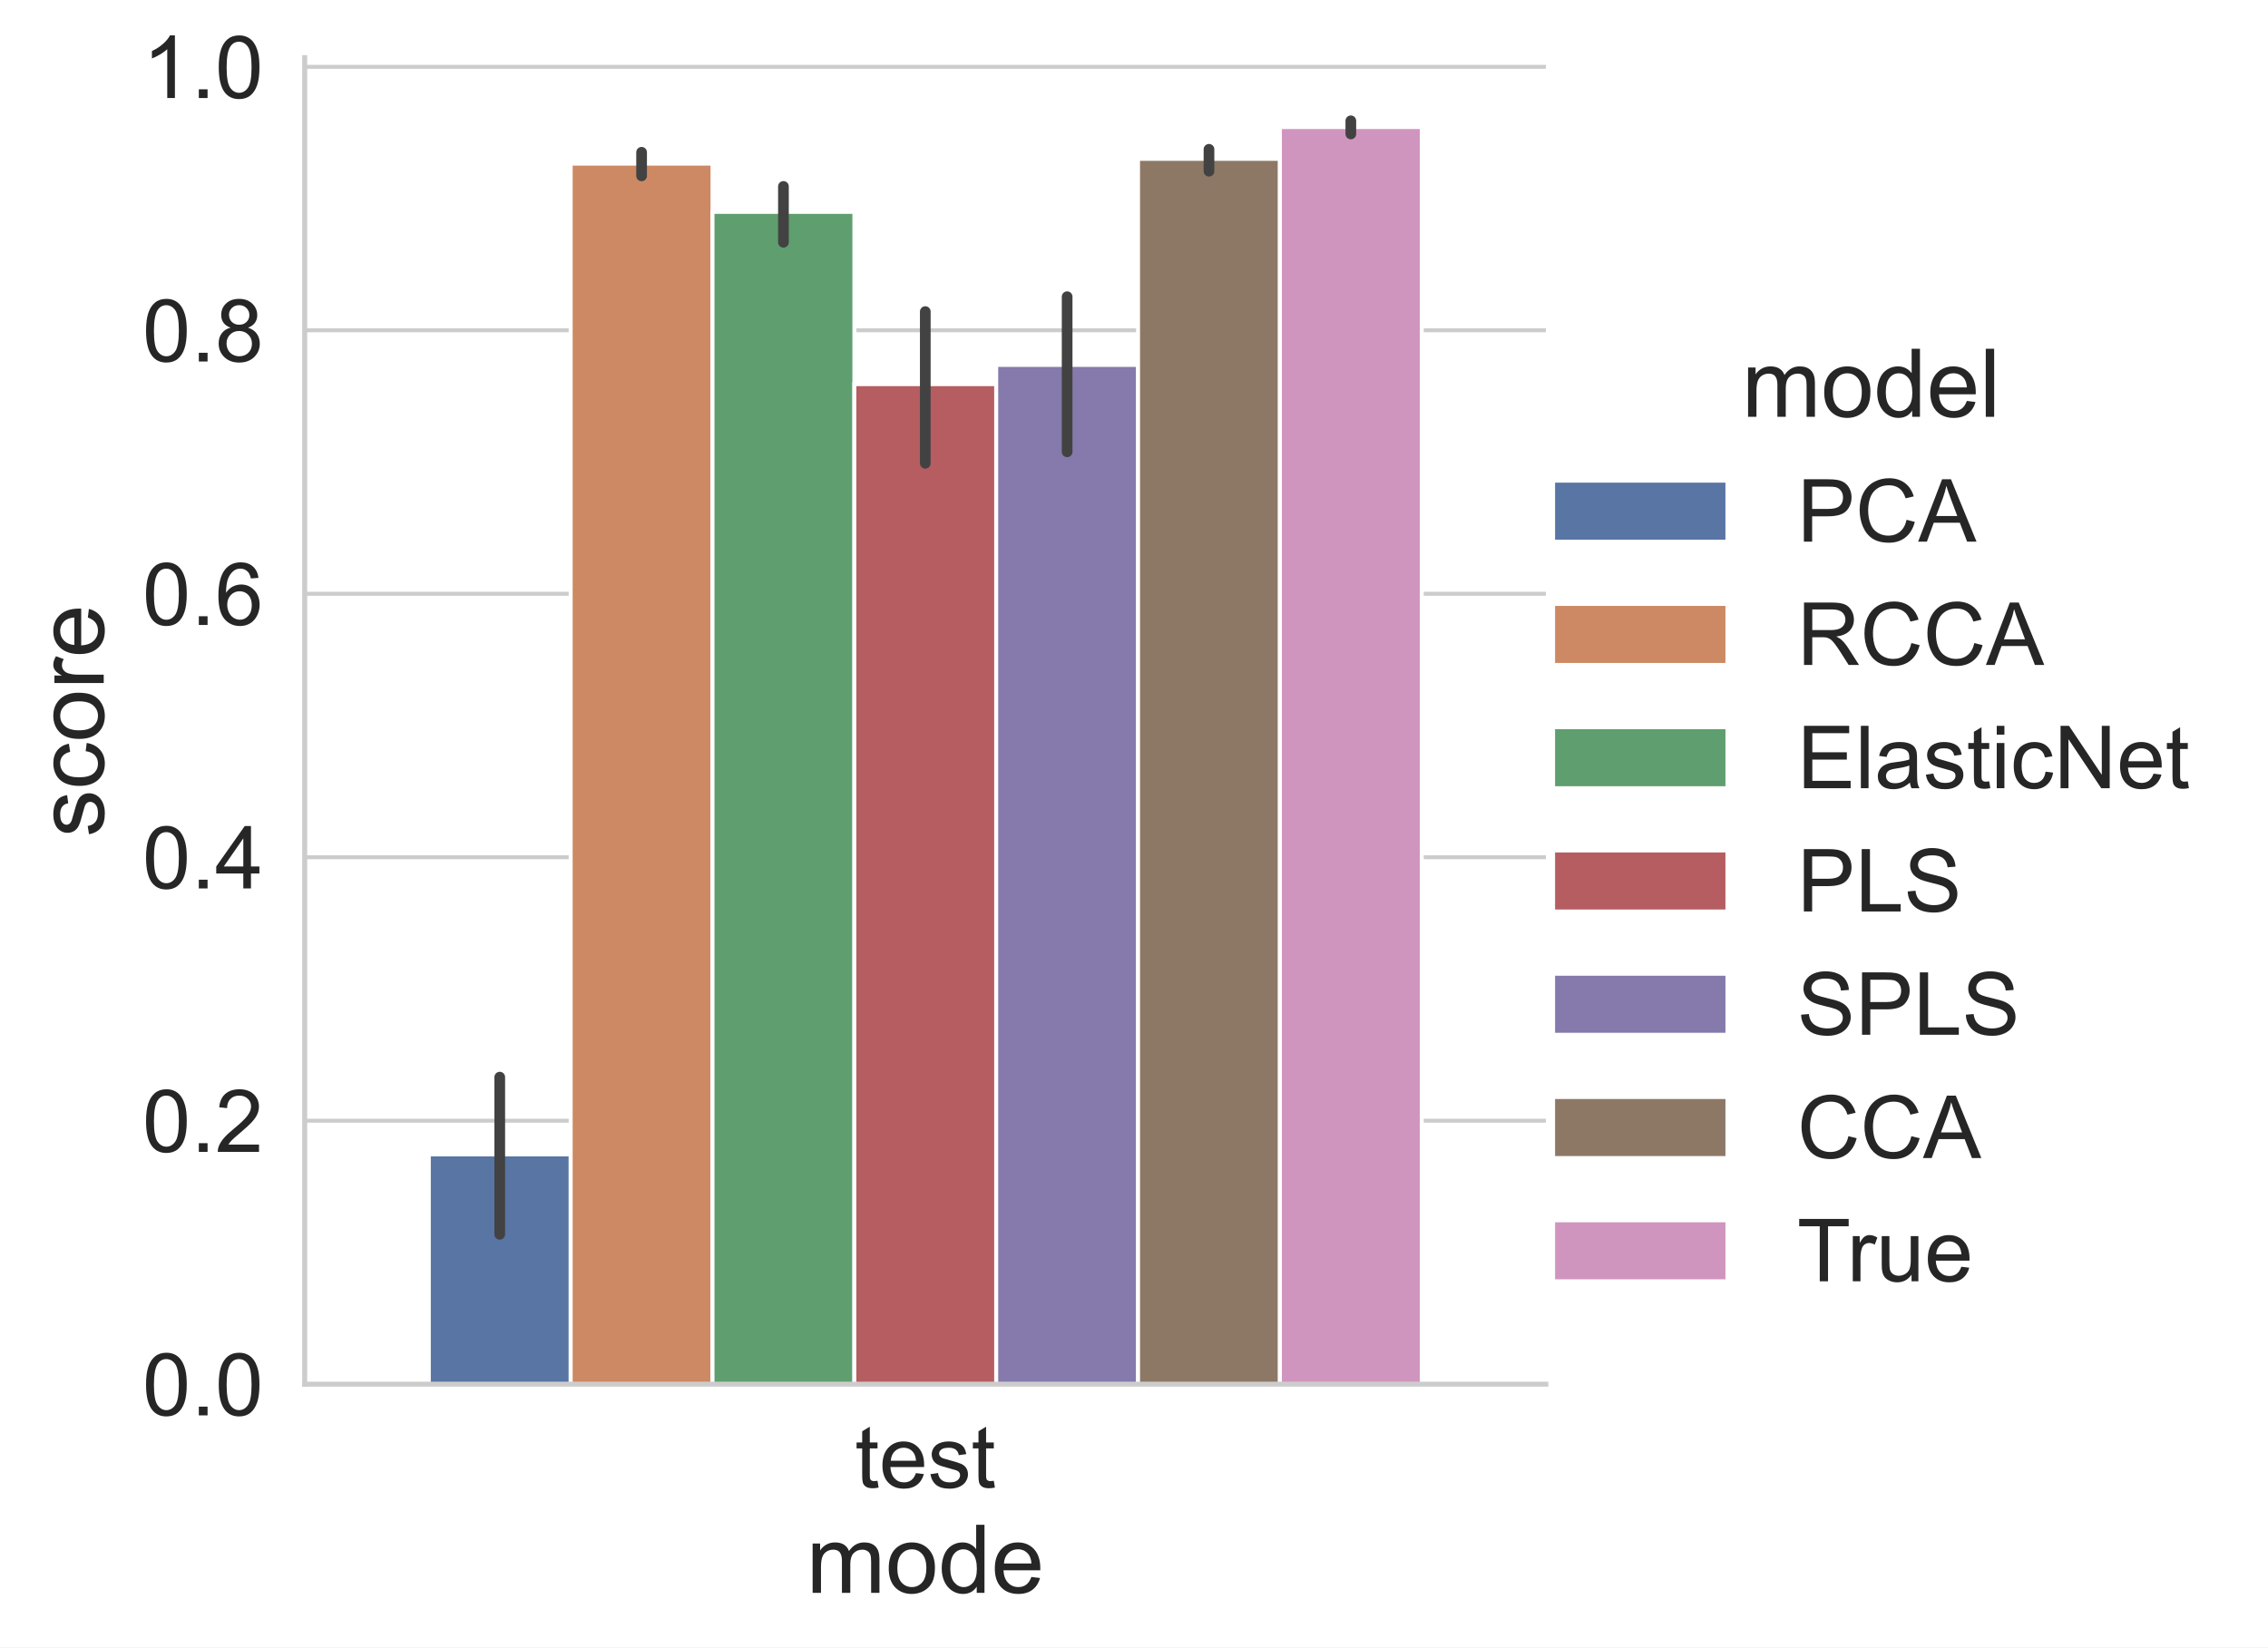
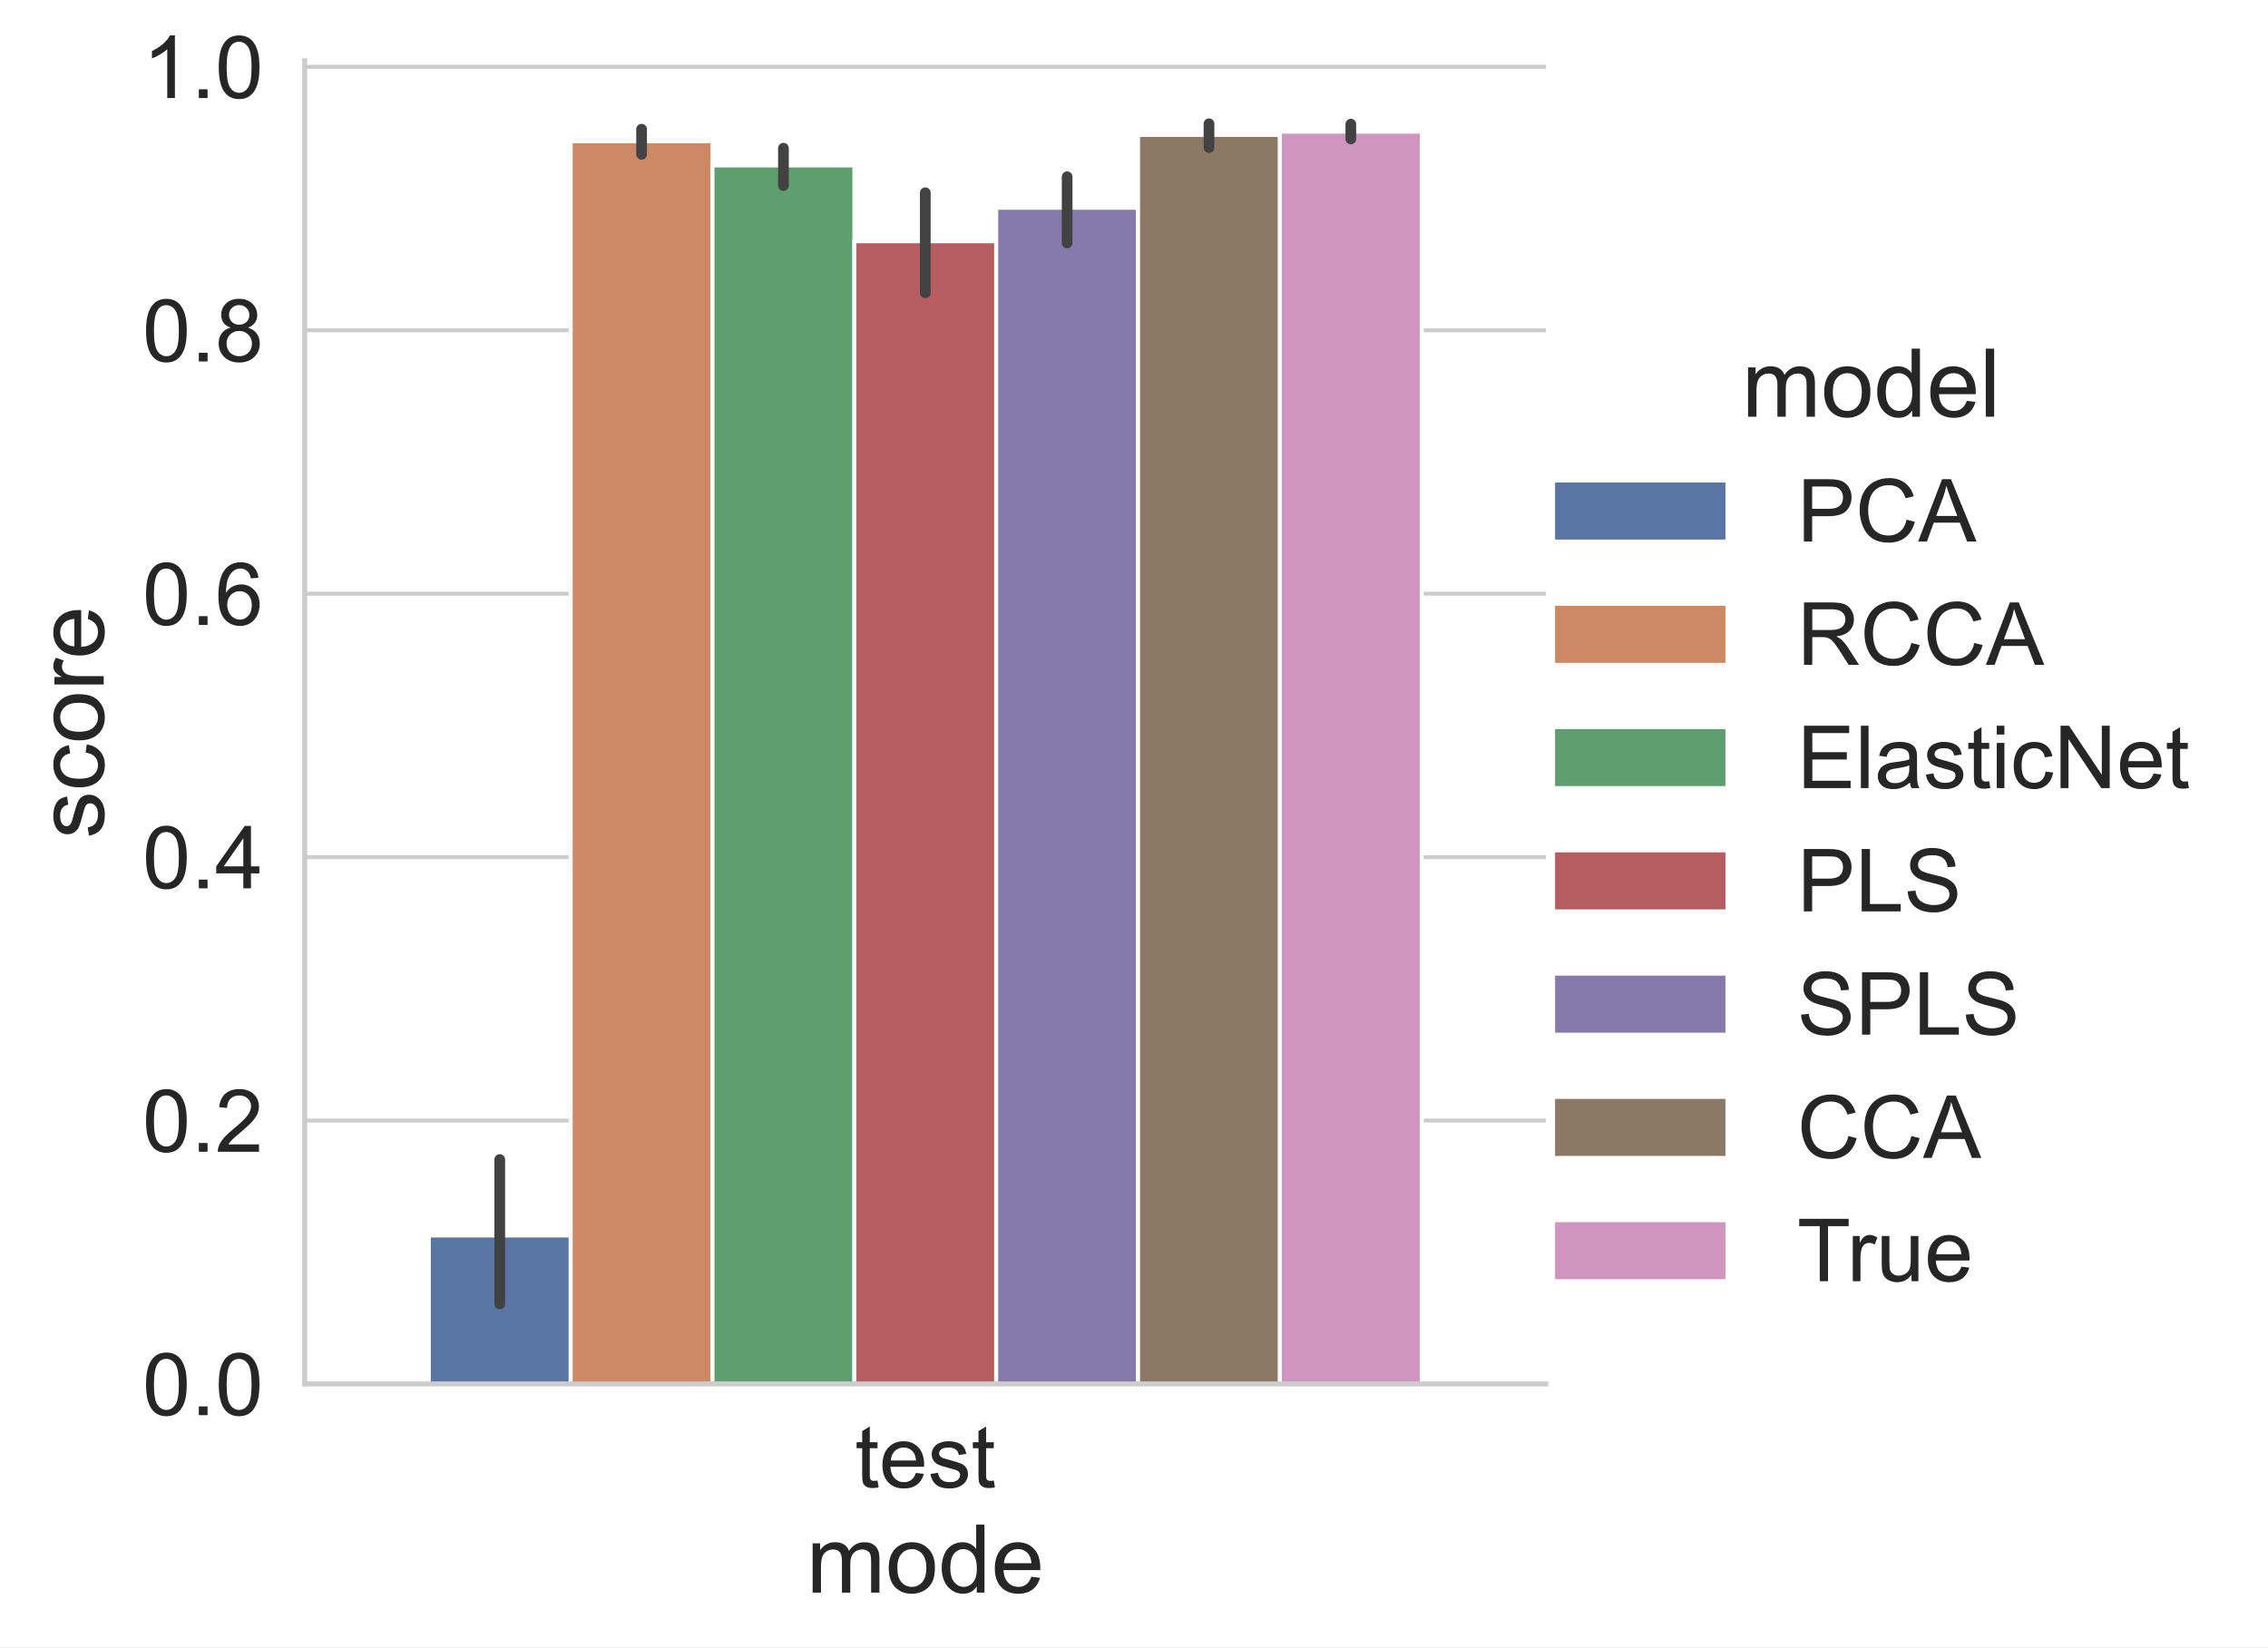
- <svg xmlns="http://www.w3.org/2000/svg" xmlns:xlink="http://www.w3.org/1999/xlink" width="457.925pt" height="332.695pt" viewBox="0 0 457.925 332.695" version="1.1">
+ <svg xmlns="http://www.w3.org/2000/svg" xmlns:xlink="http://www.w3.org/1999/xlink" width="457.925pt" height="332.654pt" viewBox="0 0 457.925 332.654" version="1.1">
  <defs>
    <style type="text/css">*{stroke-linejoin: round; stroke-linecap: butt}</style>
  </defs>
  <g id="figure_1">
    <g id="patch_1">
-       <path d="M 0 332.695  L 457.925 332.695  L 457.925 0  L 0 0  z " style="fill: #ffffff" />
+       <path d="M 0 332.654  L 457.925 332.654  L 457.925 0  L 0 0  z " style="fill: #ffffff" />
    </g>
    <g id="axes_1">
      <g id="patch_2">
-         <path d="M 61.523 279.541  L 312.121 279.541  L 312.121 11.641  L 61.523 11.641  z " style="fill: #ffffff" />
+         <path d="M 61.523 279.499  L 312.121 279.499  L 312.121 12.267  L 61.523 12.267  z " style="fill: #ffffff" />
      </g>
      <g id="matplotlib.axis_1">
        <g id="xtick_1">
          <g id="text_1">
-             <g style="fill: #262626" transform="translate(172.6391 300.4384) scale(0.176 -0.176)">
+             <g style="fill: #262626" transform="translate(172.6391 300.3966) scale(0.176 -0.176)">
              <defs>
                <path id="ArialMT-74" d="M 1650 503  L 1731 6  Q 1494 -44 1306 -44  Q 1000 -44 831 53  Q 663 150 594 308  Q 525 466 525 972  L 525 2881  L 113 2881  L 113 3319  L 525 3319  L 525 4141  L 1084 4478  L 1084 3319  L 1650 3319  L 1650 2881  L 1084 2881  L 1084 941  Q 1084 700 1114 631  Q 1144 563 1211 522  Q 1278 481 1403 481  Q 1497 481 1650 503  z " transform="scale(0.015625)" />
                <path id="ArialMT-65" d="M 2694 1069  L 3275 997  Q 3138 488 2766 206  Q 2394 -75 1816 -75  Q 1088 -75 661 373  Q 234 822 234 1631  Q 234 2469 665 2931  Q 1097 3394 1784 3394  Q 2450 3394 2872 2941  Q 3294 2488 3294 1666  Q 3294 1616 3291 1516  L 816 1516  Q 847 969 1125 678  Q 1403 388 1819 388  Q 2128 388 2347 550  Q 2566 713 2694 1069  z M 847 1978  L 2700 1978  Q 2663 2397 2488 2606  Q 2219 2931 1791 2931  Q 1403 2931 1139 2672  Q 875 2413 847 1978  z " transform="scale(0.015625)" />
                <path id="ArialMT-73" d="M 197 991  L 753 1078  Q 800 744 1014 566  Q 1228 388 1613 388  Q 2000 388 2187 545  Q 2375 703 2375 916  Q 2375 1106 2209 1216  Q 2094 1291 1634 1406  Q 1016 1563 777 1677  Q 538 1791 414 1992  Q 291 2194 291 2438  Q 291 2659 392 2848  Q 494 3038 669 3163  Q 800 3259 1026 3326  Q 1253 3394 1513 3394  Q 1903 3394 2198 3281  Q 2494 3169 2634 2976  Q 2775 2784 2828 2463  L 2278 2388  Q 2241 2644 2061 2787  Q 1881 2931 1553 2931  Q 1166 2931 1000 2803  Q 834 2675 834 2503  Q 834 2394 903 2306  Q 972 2216 1119 2156  Q 1203 2125 1616 2013  Q 2213 1853 2448 1751  Q 2684 1650 2818 1456  Q 2953 1263 2953 975  Q 2953 694 2789 445  Q 2625 197 2315 61  Q 2006 -75 1616 -75  Q 969 -75 630 194  Q 291 463 197 991  z " transform="scale(0.015625)" />
              </defs>
              <use xlink:href="#ArialMT-74" />
              <use xlink:href="#ArialMT-65" x="27.783" />
              <use xlink:href="#ArialMT-73" x="83.398" />
              <use xlink:href="#ArialMT-74" x="133.398" />
            </g>
          </g>
        </g>
        <g id="text_2">
-           <g style="fill: #262626" transform="translate(162.8102 321.6794) scale(0.192 -0.192)">
+           <g style="fill: #262626" transform="translate(162.8102 321.6376) scale(0.192 -0.192)">
            <defs>
              <path id="ArialMT-6d" d="M 422 0  L 422 3319  L 925 3319  L 925 2853  Q 1081 3097 1340 3245  Q 1600 3394 1931 3394  Q 2300 3394 2536 3241  Q 2772 3088 2869 2813  Q 3263 3394 3894 3394  Q 4388 3394 4653 3120  Q 4919 2847 4919 2278  L 4919 0  L 4359 0  L 4359 2091  Q 4359 2428 4304 2576  Q 4250 2725 4106 2815  Q 3963 2906 3769 2906  Q 3419 2906 3187 2673  Q 2956 2441 2956 1928  L 2956 0  L 2394 0  L 2394 2156  Q 2394 2531 2256 2718  Q 2119 2906 1806 2906  Q 1569 2906 1367 2781  Q 1166 2656 1075 2415  Q 984 2175 984 1722  L 984 0  L 422 0  z " transform="scale(0.015625)" />
              <path id="ArialMT-6f" d="M 213 1659  Q 213 2581 725 3025  Q 1153 3394 1769 3394  Q 2453 3394 2887 2945  Q 3322 2497 3322 1706  Q 3322 1066 3130 698  Q 2938 331 2570 128  Q 2203 -75 1769 -75  Q 1072 -75 642 372  Q 213 819 213 1659  z M 791 1659  Q 791 1022 1069 705  Q 1347 388 1769 388  Q 2188 388 2466 706  Q 2744 1025 2744 1678  Q 2744 2294 2464 2611  Q 2184 2928 1769 2928  Q 1347 2928 1069 2612  Q 791 2297 791 1659  z " transform="scale(0.015625)" />
              <path id="ArialMT-64" d="M 2575 0  L 2575 419  Q 2259 -75 1647 -75  Q 1250 -75 917 144  Q 584 363 401 755  Q 219 1147 219 1656  Q 219 2153 384 2558  Q 550 2963 881 3178  Q 1213 3394 1622 3394  Q 1922 3394 2156 3267  Q 2391 3141 2538 2938  L 2538 4581  L 3097 4581  L 3097 0  L 2575 0  z M 797 1656  Q 797 1019 1065 703  Q 1334 388 1700 388  Q 2069 388 2326 689  Q 2584 991 2584 1609  Q 2584 2291 2321 2609  Q 2059 2928 1675 2928  Q 1300 2928 1048 2622  Q 797 2316 797 1656  z " transform="scale(0.015625)" />
            </defs>
            <use xlink:href="#ArialMT-6d" />
            <use xlink:href="#ArialMT-6f" x="83.301" />
            <use xlink:href="#ArialMT-64" x="138.916" />
            <use xlink:href="#ArialMT-65" x="194.531" />
          </g>
        </g>
      </g>
      <g id="matplotlib.axis_2">
        <g id="ytick_1">
          <g id="line2d_1">
-             <path d="M 61.523 279.541  L 312.121 279.541  " clip-path="url(#p1c63a9dd86)" style="fill: none; stroke: #cccccc; stroke-width: 0.8; stroke-linecap: round" />
+             <path d="M 61.523 279.499  L 312.121 279.499  " clip-path="url(#p848661e777)" style="fill: none; stroke: #cccccc; stroke-width: 0.8; stroke-linecap: round" />
          </g>
          <g id="text_3">
-             <g style="fill: #262626" transform="translate(28.759 285.8395) scale(0.176 -0.176)">
+             <g style="fill: #262626" transform="translate(28.759 285.7977) scale(0.176 -0.176)">
              <defs>
                <path id="ArialMT-30" d="M 266 2259  Q 266 3072 433 3567  Q 600 4063 929 4331  Q 1259 4600 1759 4600  Q 2128 4600 2406 4451  Q 2684 4303 2865 4023  Q 3047 3744 3150 3342  Q 3253 2941 3253 2259  Q 3253 1453 3087 958  Q 2922 463 2592 192  Q 2263 -78 1759 -78  Q 1097 -78 719 397  Q 266 969 266 2259  z M 844 2259  Q 844 1131 1108 757  Q 1372 384 1759 384  Q 2147 384 2411 759  Q 2675 1134 2675 2259  Q 2675 3391 2411 3762  Q 2147 4134 1753 4134  Q 1366 4134 1134 3806  Q 844 3388 844 2259  z " transform="scale(0.015625)" />
                <path id="ArialMT-2e" d="M 581 0  L 581 641  L 1222 641  L 1222 0  L 581 0  z " transform="scale(0.015625)" />
              </defs>
              <use xlink:href="#ArialMT-30" />
              <use xlink:href="#ArialMT-2e" x="55.615" />
              <use xlink:href="#ArialMT-30" x="83.398" />
            </g>
          </g>
        </g>
        <g id="ytick_2">
          <g id="line2d_2">
-             <path d="M 61.523 226.332  L 312.121 226.332  " clip-path="url(#p1c63a9dd86)" style="fill: none; stroke: #cccccc; stroke-width: 0.8; stroke-linecap: round" />
+             <path d="M 61.523 226.299  L 312.121 226.299  " clip-path="url(#p848661e777)" style="fill: none; stroke: #cccccc; stroke-width: 0.8; stroke-linecap: round" />
          </g>
          <g id="text_4">
-             <g style="fill: #262626" transform="translate(28.759 232.6311) scale(0.176 -0.176)">
+             <g style="fill: #262626" transform="translate(28.759 232.5977) scale(0.176 -0.176)">
              <defs>
                <path id="ArialMT-32" d="M 3222 541  L 3222 0  L 194 0  Q 188 203 259 391  Q 375 700 629 1000  Q 884 1300 1366 1694  Q 2113 2306 2375 2664  Q 2638 3022 2638 3341  Q 2638 3675 2398 3904  Q 2159 4134 1775 4134  Q 1369 4134 1125 3890  Q 881 3647 878 3216  L 300 3275  Q 359 3922 746 4261  Q 1134 4600 1788 4600  Q 2447 4600 2831 4234  Q 3216 3869 3216 3328  Q 3216 3053 3103 2787  Q 2991 2522 2730 2228  Q 2469 1934 1863 1422  Q 1356 997 1212 845  Q 1069 694 975 541  L 3222 541  z " transform="scale(0.015625)" />
              </defs>
              <use xlink:href="#ArialMT-30" />
              <use xlink:href="#ArialMT-2e" x="55.615" />
              <use xlink:href="#ArialMT-32" x="83.398" />
            </g>
          </g>
        </g>
        <g id="ytick_3">
          <g id="line2d_3">
-             <path d="M 61.523 173.124  L 312.121 173.124  " clip-path="url(#p1c63a9dd86)" style="fill: none; stroke: #cccccc; stroke-width: 0.8; stroke-linecap: round" />
+             <path d="M 61.523 173.099  L 312.121 173.099  " clip-path="url(#p848661e777)" style="fill: none; stroke: #cccccc; stroke-width: 0.8; stroke-linecap: round" />
          </g>
          <g id="text_5">
-             <g style="fill: #262626" transform="translate(28.759 179.4228) scale(0.176 -0.176)">
+             <g style="fill: #262626" transform="translate(28.759 179.3977) scale(0.176 -0.176)">
              <defs>
                <path id="ArialMT-34" d="M 2069 0  L 2069 1097  L 81 1097  L 81 1613  L 2172 4581  L 2631 4581  L 2631 1613  L 3250 1613  L 3250 1097  L 2631 1097  L 2631 0  L 2069 0  z M 2069 1613  L 2069 3678  L 634 1613  L 2069 1613  z " transform="scale(0.015625)" />
              </defs>
              <use xlink:href="#ArialMT-30" />
              <use xlink:href="#ArialMT-2e" x="55.615" />
              <use xlink:href="#ArialMT-34" x="83.398" />
            </g>
          </g>
        </g>
        <g id="ytick_4">
          <g id="line2d_4">
-             <path d="M 61.523 119.916  L 312.121 119.916  " clip-path="url(#p1c63a9dd86)" style="fill: none; stroke: #cccccc; stroke-width: 0.8; stroke-linecap: round" />
+             <path d="M 61.523 119.899  L 312.121 119.899  " clip-path="url(#p848661e777)" style="fill: none; stroke: #cccccc; stroke-width: 0.8; stroke-linecap: round" />
          </g>
          <g id="text_6">
-             <g style="fill: #262626" transform="translate(28.759 126.2144) scale(0.176 -0.176)">
+             <g style="fill: #262626" transform="translate(28.759 126.1977) scale(0.176 -0.176)">
              <defs>
                <path id="ArialMT-36" d="M 3184 3459  L 2625 3416  Q 2550 3747 2413 3897  Q 2184 4138 1850 4138  Q 1581 4138 1378 3988  Q 1113 3794 959 3422  Q 806 3050 800 2363  Q 1003 2672 1297 2822  Q 1591 2972 1913 2972  Q 2475 2972 2870 2558  Q 3266 2144 3266 1488  Q 3266 1056 3080 686  Q 2894 316 2569 119  Q 2244 -78 1831 -78  Q 1128 -78 684 439  Q 241 956 241 2144  Q 241 3472 731 4075  Q 1159 4600 1884 4600  Q 2425 4600 2770 4297  Q 3116 3994 3184 3459  z M 888 1484  Q 888 1194 1011 928  Q 1134 663 1356 523  Q 1578 384 1822 384  Q 2178 384 2434 671  Q 2691 959 2691 1453  Q 2691 1928 2437 2201  Q 2184 2475 1800 2475  Q 1419 2475 1153 2201  Q 888 1928 888 1484  z " transform="scale(0.015625)" />
              </defs>
              <use xlink:href="#ArialMT-30" />
              <use xlink:href="#ArialMT-2e" x="55.615" />
              <use xlink:href="#ArialMT-36" x="83.398" />
            </g>
          </g>
        </g>
        <g id="ytick_5">
          <g id="line2d_5">
-             <path d="M 61.523 66.707  L 312.121 66.707  " clip-path="url(#p1c63a9dd86)" style="fill: none; stroke: #cccccc; stroke-width: 0.8; stroke-linecap: round" />
+             <path d="M 61.523 66.699  L 312.121 66.699  " clip-path="url(#p848661e777)" style="fill: none; stroke: #cccccc; stroke-width: 0.8; stroke-linecap: round" />
          </g>
          <g id="text_7">
-             <g style="fill: #262626" transform="translate(28.759 73.0061) scale(0.176 -0.176)">
+             <g style="fill: #262626" transform="translate(28.759 72.99775) scale(0.176 -0.176)">
              <defs>
                <path id="ArialMT-38" d="M 1131 2484  Q 781 2613 612 2850  Q 444 3088 444 3419  Q 444 3919 803 4259  Q 1163 4600 1759 4600  Q 2359 4600 2725 4251  Q 3091 3903 3091 3403  Q 3091 3084 2923 2848  Q 2756 2613 2416 2484  Q 2838 2347 3058 2040  Q 3278 1734 3278 1309  Q 3278 722 2862 322  Q 2447 -78 1769 -78  Q 1091 -78 675 323  Q 259 725 259 1325  Q 259 1772 486 2073  Q 713 2375 1131 2484  z M 1019 3438  Q 1019 3113 1228 2906  Q 1438 2700 1772 2700  Q 2097 2700 2305 2904  Q 2513 3109 2513 3406  Q 2513 3716 2298 3927  Q 2084 4138 1766 4138  Q 1444 4138 1231 3931  Q 1019 3725 1019 3438  z M 838 1322  Q 838 1081 952 856  Q 1066 631 1291 507  Q 1516 384 1775 384  Q 2178 384 2440 643  Q 2703 903 2703 1303  Q 2703 1709 2433 1975  Q 2163 2241 1756 2241  Q 1359 2241 1098 1978  Q 838 1716 838 1322  z " transform="scale(0.015625)" />
              </defs>
              <use xlink:href="#ArialMT-30" />
              <use xlink:href="#ArialMT-2e" x="55.615" />
              <use xlink:href="#ArialMT-38" x="83.398" />
            </g>
          </g>
        </g>
        <g id="ytick_6">
          <g id="line2d_6">
-             <path d="M 61.523 13.499  L 312.121 13.499  " clip-path="url(#p1c63a9dd86)" style="fill: none; stroke: #cccccc; stroke-width: 0.8; stroke-linecap: round" />
+             <path d="M 61.523 13.499  L 312.121 13.499  " clip-path="url(#p848661e777)" style="fill: none; stroke: #cccccc; stroke-width: 0.8; stroke-linecap: round" />
          </g>
          <g id="text_8">
            <g style="fill: #262626" transform="translate(28.759 19.79775) scale(0.176 -0.176)">
              <defs>
                <path id="ArialMT-31" d="M 2384 0  L 1822 0  L 1822 3584  Q 1619 3391 1289 3197  Q 959 3003 697 2906  L 697 3450  Q 1169 3672 1522 3987  Q 1875 4303 2022 4600  L 2384 4600  L 2384 0  z " transform="scale(0.015625)" />
              </defs>
              <use xlink:href="#ArialMT-31" />
              <use xlink:href="#ArialMT-2e" x="55.615" />
              <use xlink:href="#ArialMT-30" x="83.398" />
            </g>
          </g>
        </g>
        <g id="text_9">
-           <g style="fill: #262626" transform="translate(20.943 169.0644) rotate(-90) scale(0.192 -0.192)">
+           <g style="fill: #262626" transform="translate(20.943 169.3565) rotate(-90) scale(0.192 -0.192)">
            <defs>
              <path id="ArialMT-63" d="M 2588 1216  L 3141 1144  Q 3050 572 2676 248  Q 2303 -75 1759 -75  Q 1078 -75 664 370  Q 250 816 250 1647  Q 250 2184 428 2587  Q 606 2991 970 3192  Q 1334 3394 1763 3394  Q 2303 3394 2647 3120  Q 2991 2847 3088 2344  L 2541 2259  Q 2463 2594 2264 2762  Q 2066 2931 1784 2931  Q 1359 2931 1093 2626  Q 828 2322 828 1663  Q 828 994 1084 691  Q 1341 388 1753 388  Q 2084 388 2306 591  Q 2528 794 2588 1216  z " transform="scale(0.015625)" />
              <path id="ArialMT-72" d="M 416 0  L 416 3319  L 922 3319  L 922 2816  Q 1116 3169 1280 3281  Q 1444 3394 1641 3394  Q 1925 3394 2219 3213  L 2025 2691  Q 1819 2813 1613 2813  Q 1428 2813 1281 2702  Q 1134 2591 1072 2394  Q 978 2094 978 1738  L 978 0  L 416 0  z " transform="scale(0.015625)" />
            </defs>
            <use xlink:href="#ArialMT-73" />
            <use xlink:href="#ArialMT-63" x="50" />
            <use xlink:href="#ArialMT-6f" x="100" />
            <use xlink:href="#ArialMT-72" x="155.615" />
            <use xlink:href="#ArialMT-65" x="188.916" />
          </g>
        </g>
      </g>
      <g id="patch_3">
-         <path d="M 86.583 279.541  L 115.223 279.541  L 115.223 233.137  L 86.583 233.137  z " clip-path="url(#p1c63a9dd86)" style="fill: #5875a4; stroke: #ffffff; stroke-width: 0.8; stroke-linejoin: miter" />
+         <path d="M 86.583 279.499  L 115.223 279.499  L 115.223 249.52  L 86.583 249.52  z " clip-path="url(#p848661e777)" style="fill: #5875a4; stroke: #ffffff; stroke-width: 0.8; stroke-linejoin: miter" />
      </g>
      <g id="patch_4">
-         <path d="M 115.223 279.541  L 143.862 279.541  L 143.862 33.053  L 115.223 33.053  z " clip-path="url(#p1c63a9dd86)" style="fill: #cc8963; stroke: #ffffff; stroke-width: 0.8; stroke-linejoin: miter" />
+         <path d="M 115.223 279.499  L 143.862 279.499  L 143.862 28.531  L 115.223 28.531  z " clip-path="url(#p848661e777)" style="fill: #cc8963; stroke: #ffffff; stroke-width: 0.8; stroke-linejoin: miter" />
      </g>
      <g id="patch_5">
-         <path d="M 143.862 279.541  L 172.502 279.541  L 172.502 42.787  L 143.862 42.787  z " clip-path="url(#p1c63a9dd86)" style="fill: #5f9e6e; stroke: #ffffff; stroke-width: 0.8; stroke-linejoin: miter" />
+         <path d="M 143.862 279.499  L 172.502 279.499  L 172.502 33.418  L 143.862 33.418  z " clip-path="url(#p848661e777)" style="fill: #5f9e6e; stroke: #ffffff; stroke-width: 0.8; stroke-linejoin: miter" />
      </g>
      <g id="patch_6">
-         <path d="M 172.502 279.541  L 201.142 279.541  L 201.142 77.584  L 172.502 77.584  z " clip-path="url(#p1c63a9dd86)" style="fill: #b55d60; stroke: #ffffff; stroke-width: 0.8; stroke-linejoin: miter" />
+         <path d="M 172.502 279.499  L 201.142 279.499  L 201.142 48.727  L 172.502 48.727  z " clip-path="url(#p848661e777)" style="fill: #b55d60; stroke: #ffffff; stroke-width: 0.8; stroke-linejoin: miter" />
      </g>
      <g id="patch_7">
-         <path d="M 201.142 279.541  L 229.782 279.541  L 229.782 73.701  L 201.142 73.701  z " clip-path="url(#p1c63a9dd86)" style="fill: #857aab; stroke: #ffffff; stroke-width: 0.8; stroke-linejoin: miter" />
+         <path d="M 201.142 279.499  L 229.782 279.499  L 229.782 41.956  L 201.142 41.956  z " clip-path="url(#p848661e777)" style="fill: #857aab; stroke: #ffffff; stroke-width: 0.8; stroke-linejoin: miter" />
      </g>
      <g id="patch_8">
-         <path d="M 229.782 279.541  L 258.422 279.541  L 258.422 32.088  L 229.782 32.088  z " clip-path="url(#p1c63a9dd86)" style="fill: #8d7866; stroke: #ffffff; stroke-width: 0.8; stroke-linejoin: miter" />
+         <path d="M 229.782 279.499  L 258.422 279.499  L 258.422 27.245  L 229.782 27.245  z " clip-path="url(#p848661e777)" style="fill: #8d7866; stroke: #ffffff; stroke-width: 0.8; stroke-linejoin: miter" />
      </g>
      <g id="patch_9">
-         <path d="M 258.422 279.541  L 287.062 279.541  L 287.062 25.656  L 258.422 25.656  z " clip-path="url(#p1c63a9dd86)" style="fill: #d095bf; stroke: #ffffff; stroke-width: 0.8; stroke-linejoin: miter" />
+         <path d="M 258.422 279.499  L 287.062 279.499  L 287.062 26.588  L 258.422 26.588  z " clip-path="url(#p848661e777)" style="fill: #d095bf; stroke: #ffffff; stroke-width: 0.8; stroke-linejoin: miter" />
      </g>
      <g id="line2d_7">
-         <path d="M 100.903 249.27  L 100.903 217.53  " clip-path="url(#p1c63a9dd86)" style="fill: none; stroke: #424242; stroke-width: 2.16; stroke-linecap: round" />
+         <path d="M 100.903 263.336  L 100.903 234.171  " clip-path="url(#p848661e777)" style="fill: none; stroke: #424242; stroke-width: 2.16; stroke-linecap: round" />
      </g>
      <g id="line2d_8">
-         <path d="M 129.543 35.515  L 129.543 30.755  " clip-path="url(#p1c63a9dd86)" style="fill: none; stroke: #424242; stroke-width: 2.16; stroke-linecap: round" />
+         <path d="M 129.543 31.169  L 129.543 26.097  " clip-path="url(#p848661e777)" style="fill: none; stroke: #424242; stroke-width: 2.16; stroke-linecap: round" />
      </g>
      <g id="line2d_9">
-         <path d="M 158.182 48.926  L 158.182 37.651  " clip-path="url(#p1c63a9dd86)" style="fill: none; stroke: #424242; stroke-width: 2.16; stroke-linecap: round" />
+         <path d="M 158.182 37.479  L 158.182 29.934  " clip-path="url(#p848661e777)" style="fill: none; stroke: #424242; stroke-width: 2.16; stroke-linecap: round" />
      </g>
      <g id="line2d_10">
-         <path d="M 186.822 93.561  L 186.822 62.927  " clip-path="url(#p1c63a9dd86)" style="fill: none; stroke: #424242; stroke-width: 2.16; stroke-linecap: round" />
+         <path d="M 186.822 59.135  L 186.822 38.93  " clip-path="url(#p848661e777)" style="fill: none; stroke: #424242; stroke-width: 2.16; stroke-linecap: round" />
      </g>
      <g id="line2d_11">
-         <path d="M 215.462 91.247  L 215.462 59.92  " clip-path="url(#p1c63a9dd86)" style="fill: none; stroke: #424242; stroke-width: 2.16; stroke-linecap: round" />
+         <path d="M 215.462 49.061  L 215.462 35.699  " clip-path="url(#p848661e777)" style="fill: none; stroke: #424242; stroke-width: 2.16; stroke-linecap: round" />
      </g>
      <g id="line2d_12">
-         <path d="M 244.102 34.577  L 244.102 30.154  " clip-path="url(#p1c63a9dd86)" style="fill: none; stroke: #424242; stroke-width: 2.16; stroke-linecap: round" />
+         <path d="M 244.102 29.811  L 244.102 24.992  " clip-path="url(#p848661e777)" style="fill: none; stroke: #424242; stroke-width: 2.16; stroke-linecap: round" />
      </g>
      <g id="line2d_13">
-         <path d="M 272.742 27.052  L 272.742 24.398  " clip-path="url(#p1c63a9dd86)" style="fill: none; stroke: #424242; stroke-width: 2.16; stroke-linecap: round" />
+         <path d="M 272.742 28.053  L 272.742 25.073  " clip-path="url(#p848661e777)" style="fill: none; stroke: #424242; stroke-width: 2.16; stroke-linecap: round" />
      </g>
      <g id="patch_10">
-         <path d="M 61.523 279.541  L 61.523 11.641  " style="fill: none; stroke: #cccccc; stroke-linejoin: miter; stroke-linecap: square" />
+         <path d="M 61.523 279.499  L 61.523 12.267  " style="fill: none; stroke: #cccccc; stroke-linejoin: miter; stroke-linecap: square" />
      </g>
      <g id="patch_11">
-         <path d="M 61.523 279.541  L 312.121 279.541  " style="fill: none; stroke: #cccccc; stroke-linejoin: miter; stroke-linecap: square" />
+         <path d="M 61.523 279.499  L 312.121 279.499  " style="fill: none; stroke: #cccccc; stroke-linejoin: miter; stroke-linecap: square" />
      </g>
    </g>
    <g id="legend_1">
      <g id="text_10">
-         <g style="fill: #262626" transform="translate(351.6878 84.17606) scale(0.192 -0.192)">
+         <g style="fill: #262626" transform="translate(351.6878 84.15518) scale(0.192 -0.192)">
          <defs>
            <path id="ArialMT-6c" d="M 409 0  L 409 4581  L 972 4581  L 972 0  L 409 0  z " transform="scale(0.015625)" />
          </defs>
          <use xlink:href="#ArialMT-6d" />
          <use xlink:href="#ArialMT-6f" x="83.301" />
          <use xlink:href="#ArialMT-64" x="138.916" />
          <use xlink:href="#ArialMT-65" x="194.531" />
          <use xlink:href="#ArialMT-6c" x="250.146" />
        </g>
      </g>
      <g id="patch_12">
-         <path d="M 313.58 109.39  L 348.78 109.39  L 348.78 97.07  L 313.58 97.07  z " style="fill: #5875a4; stroke: #ffffff; stroke-width: 0.8; stroke-linejoin: miter" />
+         <path d="M 313.58 109.369  L 348.78 109.369  L 348.78 97.049  L 313.58 97.049  z " style="fill: #5875a4; stroke: #ffffff; stroke-width: 0.8; stroke-linejoin: miter" />
      </g>
      <g id="text_11">
-         <g style="fill: #262626" transform="translate(362.8604 109.3898) scale(0.176 -0.176)">
+         <g style="fill: #262626" transform="translate(362.8604 109.3689) scale(0.176 -0.176)">
          <defs>
            <path id="ArialMT-50" d="M 494 0  L 494 4581  L 2222 4581  Q 2678 4581 2919 4538  Q 3256 4481 3484 4323  Q 3713 4166 3852 3881  Q 3991 3597 3991 3256  Q 3991 2672 3619 2267  Q 3247 1863 2275 1863  L 1100 1863  L 1100 0  L 494 0  z M 1100 2403  L 2284 2403  Q 2872 2403 3119 2622  Q 3366 2841 3366 3238  Q 3366 3525 3220 3729  Q 3075 3934 2838 4000  Q 2684 4041 2272 4041  L 1100 4041  L 1100 2403  z " transform="scale(0.015625)" />
            <path id="ArialMT-43" d="M 3763 1606  L 4369 1453  Q 4178 706 3683 314  Q 3188 -78 2472 -78  Q 1731 -78 1267 223  Q 803 525 561 1097  Q 319 1669 319 2325  Q 319 3041 592 3573  Q 866 4106 1370 4382  Q 1875 4659 2481 4659  Q 3169 4659 3637 4309  Q 4106 3959 4291 3325  L 3694 3184  Q 3534 3684 3231 3912  Q 2928 4141 2469 4141  Q 1941 4141 1586 3887  Q 1231 3634 1087 3207  Q 944 2781 944 2328  Q 944 1744 1114 1308  Q 1284 872 1643 656  Q 2003 441 2422 441  Q 2931 441 3284 734  Q 3638 1028 3763 1606  z " transform="scale(0.015625)" />
            <path id="ArialMT-41" d="M -9 0  L 1750 4581  L 2403 4581  L 4278 0  L 3588 0  L 3053 1388  L 1138 1388  L 634 0  L -9 0  z M 1313 1881  L 2866 1881  L 2388 3150  Q 2169 3728 2063 4100  Q 1975 3659 1816 3225  L 1313 1881  z " transform="scale(0.015625)" />
          </defs>
          <use xlink:href="#ArialMT-50" />
          <use xlink:href="#ArialMT-43" x="66.699" />
          <use xlink:href="#ArialMT-41" x="138.916" />
        </g>
      </g>
      <g id="patch_13">
-         <path d="M 313.58 134.286  L 348.78 134.286  L 348.78 121.966  L 313.58 121.966  z " style="fill: #cc8963; stroke: #ffffff; stroke-width: 0.8; stroke-linejoin: miter" />
+         <path d="M 313.58 134.265  L 348.78 134.265  L 348.78 121.945  L 313.58 121.945  z " style="fill: #cc8963; stroke: #ffffff; stroke-width: 0.8; stroke-linejoin: miter" />
      </g>
      <g id="text_12">
-         <g style="fill: #262626" transform="translate(362.8604 134.2856) scale(0.176 -0.176)">
+         <g style="fill: #262626" transform="translate(362.8604 134.2647) scale(0.176 -0.176)">
          <defs>
            <path id="ArialMT-52" d="M 503 0  L 503 4581  L 2534 4581  Q 3147 4581 3465 4457  Q 3784 4334 3975 4021  Q 4166 3709 4166 3331  Q 4166 2844 3850 2509  Q 3534 2175 2875 2084  Q 3116 1969 3241 1856  Q 3506 1613 3744 1247  L 4541 0  L 3778 0  L 3172 953  Q 2906 1366 2734 1584  Q 2563 1803 2427 1890  Q 2291 1978 2150 2013  Q 2047 2034 1813 2034  L 1109 2034  L 1109 0  L 503 0  z M 1109 2559  L 2413 2559  Q 2828 2559 3062 2645  Q 3297 2731 3419 2920  Q 3541 3109 3541 3331  Q 3541 3656 3305 3865  Q 3069 4075 2559 4075  L 1109 4075  L 1109 2559  z " transform="scale(0.015625)" />
          </defs>
          <use xlink:href="#ArialMT-52" />
          <use xlink:href="#ArialMT-43" x="72.217" />
          <use xlink:href="#ArialMT-43" x="144.434" />
          <use xlink:href="#ArialMT-41" x="216.65" />
        </g>
      </g>
      <g id="patch_14">
-         <path d="M 313.58 159.181  L 348.78 159.181  L 348.78 146.861  L 313.58 146.861  z " style="fill: #5f9e6e; stroke: #ffffff; stroke-width: 0.8; stroke-linejoin: miter" />
+         <path d="M 313.58 159.16  L 348.78 159.16  L 348.78 146.84  L 313.58 146.84  z " style="fill: #5f9e6e; stroke: #ffffff; stroke-width: 0.8; stroke-linejoin: miter" />
      </g>
      <g id="text_13">
-         <g style="fill: #262626" transform="translate(362.8604 159.1813) scale(0.176 -0.176)">
+         <g style="fill: #262626" transform="translate(362.8604 159.1604) scale(0.176 -0.176)">
          <defs>
            <path id="ArialMT-45" d="M 506 0  L 506 4581  L 3819 4581  L 3819 4041  L 1113 4041  L 1113 2638  L 3647 2638  L 3647 2100  L 1113 2100  L 1113 541  L 3925 541  L 3925 0  L 506 0  z " transform="scale(0.015625)" />
            <path id="ArialMT-61" d="M 2588 409  Q 2275 144 1986 34  Q 1697 -75 1366 -75  Q 819 -75 525 192  Q 231 459 231 875  Q 231 1119 342 1320  Q 453 1522 633 1644  Q 813 1766 1038 1828  Q 1203 1872 1538 1913  Q 2219 1994 2541 2106  Q 2544 2222 2544 2253  Q 2544 2597 2384 2738  Q 2169 2928 1744 2928  Q 1347 2928 1158 2789  Q 969 2650 878 2297  L 328 2372  Q 403 2725 575 2942  Q 747 3159 1072 3276  Q 1397 3394 1825 3394  Q 2250 3394 2515 3294  Q 2781 3194 2906 3042  Q 3031 2891 3081 2659  Q 3109 2516 3109 2141  L 3109 1391  Q 3109 606 3145 398  Q 3181 191 3288 0  L 2700 0  Q 2613 175 2588 409  z M 2541 1666  Q 2234 1541 1622 1453  Q 1275 1403 1131 1340  Q 988 1278 909 1158  Q 831 1038 831 891  Q 831 666 1001 516  Q 1172 366 1500 366  Q 1825 366 2078 508  Q 2331 650 2450 897  Q 2541 1088 2541 1459  L 2541 1666  z " transform="scale(0.015625)" />
            <path id="ArialMT-69" d="M 425 3934  L 425 4581  L 988 4581  L 988 3934  L 425 3934  z M 425 0  L 425 3319  L 988 3319  L 988 0  L 425 0  z " transform="scale(0.015625)" />
            <path id="ArialMT-4e" d="M 488 0  L 488 4581  L 1109 4581  L 3516 984  L 3516 4581  L 4097 4581  L 4097 0  L 3475 0  L 1069 3600  L 1069 0  L 488 0  z " transform="scale(0.015625)" />
          </defs>
          <use xlink:href="#ArialMT-45" />
          <use xlink:href="#ArialMT-6c" x="66.699" />
          <use xlink:href="#ArialMT-61" x="88.916" />
          <use xlink:href="#ArialMT-73" x="144.531" />
          <use xlink:href="#ArialMT-74" x="194.531" />
          <use xlink:href="#ArialMT-69" x="222.314" />
          <use xlink:href="#ArialMT-63" x="244.531" />
          <use xlink:href="#ArialMT-4e" x="294.531" />
          <use xlink:href="#ArialMT-65" x="366.748" />
          <use xlink:href="#ArialMT-74" x="422.363" />
        </g>
      </g>
      <g id="patch_15">
-         <path d="M 313.58 184.077  L 348.78 184.077  L 348.78 171.757  L 313.58 171.757  z " style="fill: #b55d60; stroke: #ffffff; stroke-width: 0.8; stroke-linejoin: miter" />
+         <path d="M 313.58 184.056  L 348.78 184.056  L 348.78 171.736  L 313.58 171.736  z " style="fill: #b55d60; stroke: #ffffff; stroke-width: 0.8; stroke-linejoin: miter" />
      </g>
      <g id="text_14">
-         <g style="fill: #262626" transform="translate(362.8604 184.0771) scale(0.176 -0.176)">
+         <g style="fill: #262626" transform="translate(362.8604 184.0562) scale(0.176 -0.176)">
          <defs>
            <path id="ArialMT-4c" d="M 469 0  L 469 4581  L 1075 4581  L 1075 541  L 3331 541  L 3331 0  L 469 0  z " transform="scale(0.015625)" />
            <path id="ArialMT-53" d="M 288 1472  L 859 1522  Q 900 1178 1048 958  Q 1197 738 1509 602  Q 1822 466 2213 466  Q 2559 466 2825 569  Q 3091 672 3220 851  Q 3350 1031 3350 1244  Q 3350 1459 3225 1620  Q 3100 1781 2813 1891  Q 2628 1963 1997 2114  Q 1366 2266 1113 2400  Q 784 2572 623 2826  Q 463 3081 463 3397  Q 463 3744 659 4045  Q 856 4347 1234 4503  Q 1613 4659 2075 4659  Q 2584 4659 2973 4495  Q 3363 4331 3572 4012  Q 3781 3694 3797 3291  L 3216 3247  Q 3169 3681 2898 3903  Q 2628 4125 2100 4125  Q 1550 4125 1298 3923  Q 1047 3722 1047 3438  Q 1047 3191 1225 3031  Q 1400 2872 2139 2705  Q 2878 2538 3153 2413  Q 3553 2228 3743 1945  Q 3934 1663 3934 1294  Q 3934 928 3725 604  Q 3516 281 3123 101  Q 2731 -78 2241 -78  Q 1619 -78 1198 103  Q 778 284 539 648  Q 300 1013 288 1472  z " transform="scale(0.015625)" />
          </defs>
          <use xlink:href="#ArialMT-50" />
          <use xlink:href="#ArialMT-4c" x="66.699" />
          <use xlink:href="#ArialMT-53" x="122.314" />
        </g>
      </g>
      <g id="patch_16">
-         <path d="M 313.58 208.973  L 348.78 208.973  L 348.78 196.653  L 313.58 196.653  z " style="fill: #857aab; stroke: #ffffff; stroke-width: 0.8; stroke-linejoin: miter" />
+         <path d="M 313.58 208.952  L 348.78 208.952  L 348.78 196.632  L 313.58 196.632  z " style="fill: #857aab; stroke: #ffffff; stroke-width: 0.8; stroke-linejoin: miter" />
      </g>
      <g id="text_15">
-         <g style="fill: #262626" transform="translate(362.8604 208.9728) scale(0.176 -0.176)">
+         <g style="fill: #262626" transform="translate(362.8604 208.9519) scale(0.176 -0.176)">
          <use xlink:href="#ArialMT-53" />
          <use xlink:href="#ArialMT-50" x="66.699" />
          <use xlink:href="#ArialMT-4c" x="133.398" />
          <use xlink:href="#ArialMT-53" x="189.014" />
        </g>
      </g>
      <g id="patch_17">
-         <path d="M 313.58 233.869  L 348.78 233.869  L 348.78 221.549  L 313.58 221.549  z " style="fill: #8d7866; stroke: #ffffff; stroke-width: 0.8; stroke-linejoin: miter" />
+         <path d="M 313.58 233.848  L 348.78 233.848  L 348.78 221.528  L 313.58 221.528  z " style="fill: #8d7866; stroke: #ffffff; stroke-width: 0.8; stroke-linejoin: miter" />
      </g>
      <g id="text_16">
-         <g style="fill: #262626" transform="translate(362.8604 233.8686) scale(0.176 -0.176)">
+         <g style="fill: #262626" transform="translate(362.8604 233.8477) scale(0.176 -0.176)">
          <use xlink:href="#ArialMT-43" />
          <use xlink:href="#ArialMT-43" x="72.217" />
          <use xlink:href="#ArialMT-41" x="144.434" />
        </g>
      </g>
      <g id="patch_18">
-         <path d="M 313.58 258.764  L 348.78 258.764  L 348.78 246.444  L 313.58 246.444  z " style="fill: #d095bf; stroke: #ffffff; stroke-width: 0.8; stroke-linejoin: miter" />
+         <path d="M 313.58 258.743  L 348.78 258.743  L 348.78 246.423  L 313.58 246.423  z " style="fill: #d095bf; stroke: #ffffff; stroke-width: 0.8; stroke-linejoin: miter" />
      </g>
      <g id="text_17">
-         <g style="fill: #262626" transform="translate(362.8604 258.7643) scale(0.176 -0.176)">
+         <g style="fill: #262626" transform="translate(362.8604 258.7434) scale(0.176 -0.176)">
          <defs>
            <path id="ArialMT-54" d="M 1659 0  L 1659 4041  L 150 4041  L 150 4581  L 3781 4581  L 3781 4041  L 2266 4041  L 2266 0  L 1659 0  z " transform="scale(0.015625)" />
            <path id="ArialMT-75" d="M 2597 0  L 2597 488  Q 2209 -75 1544 -75  Q 1250 -75 995 37  Q 741 150 617 320  Q 494 491 444 738  Q 409 903 409 1263  L 409 3319  L 972 3319  L 972 1478  Q 972 1038 1006 884  Q 1059 663 1231 536  Q 1403 409 1656 409  Q 1909 409 2131 539  Q 2353 669 2445 892  Q 2538 1116 2538 1541  L 2538 3319  L 3100 3319  L 3100 0  L 2597 0  z " transform="scale(0.015625)" />
          </defs>
          <use xlink:href="#ArialMT-54" />
          <use xlink:href="#ArialMT-72" x="57.334" />
          <use xlink:href="#ArialMT-75" x="90.635" />
          <use xlink:href="#ArialMT-65" x="146.25" />
        </g>
      </g>
    </g>
  </g>
  <defs>
-     <clipPath id="p1c63a9dd86">
-       <rect x="61.523" y="11.641" width="250.598" height="267.899" />
+     <clipPath id="p848661e777">
+       <rect x="61.523" y="12.267" width="250.598" height="267.232" />
    </clipPath>
  </defs>
</svg>
